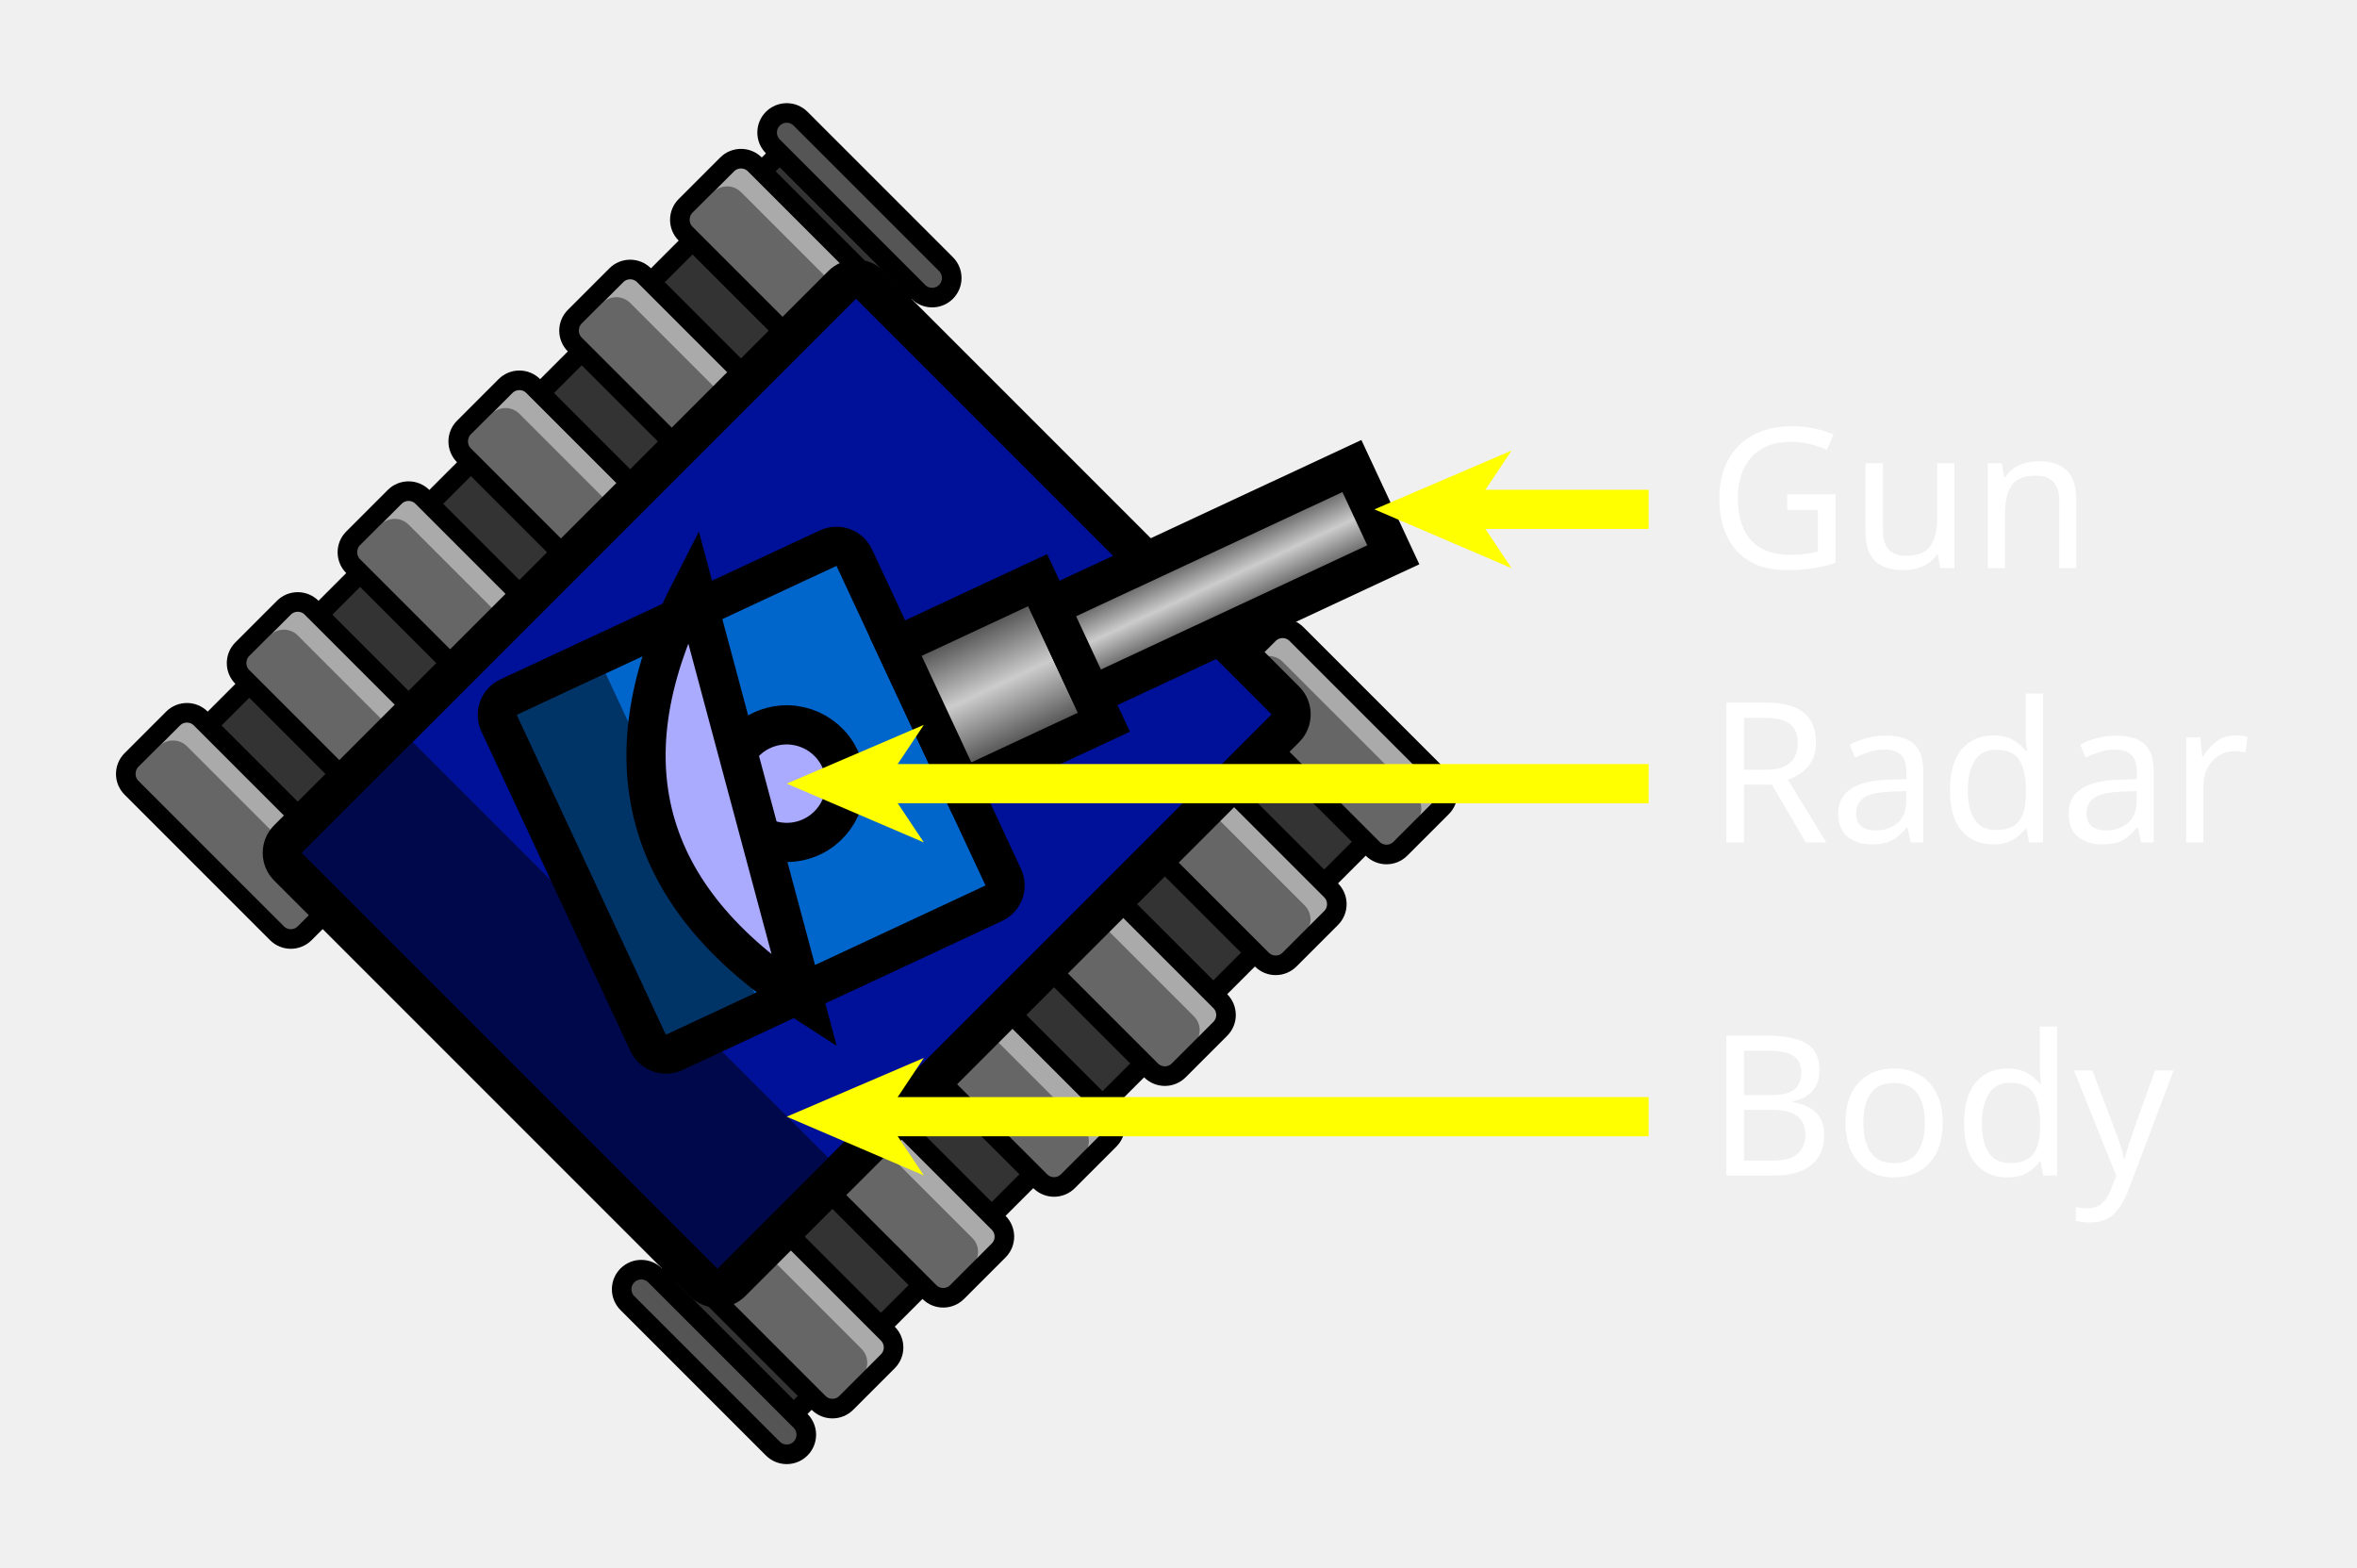
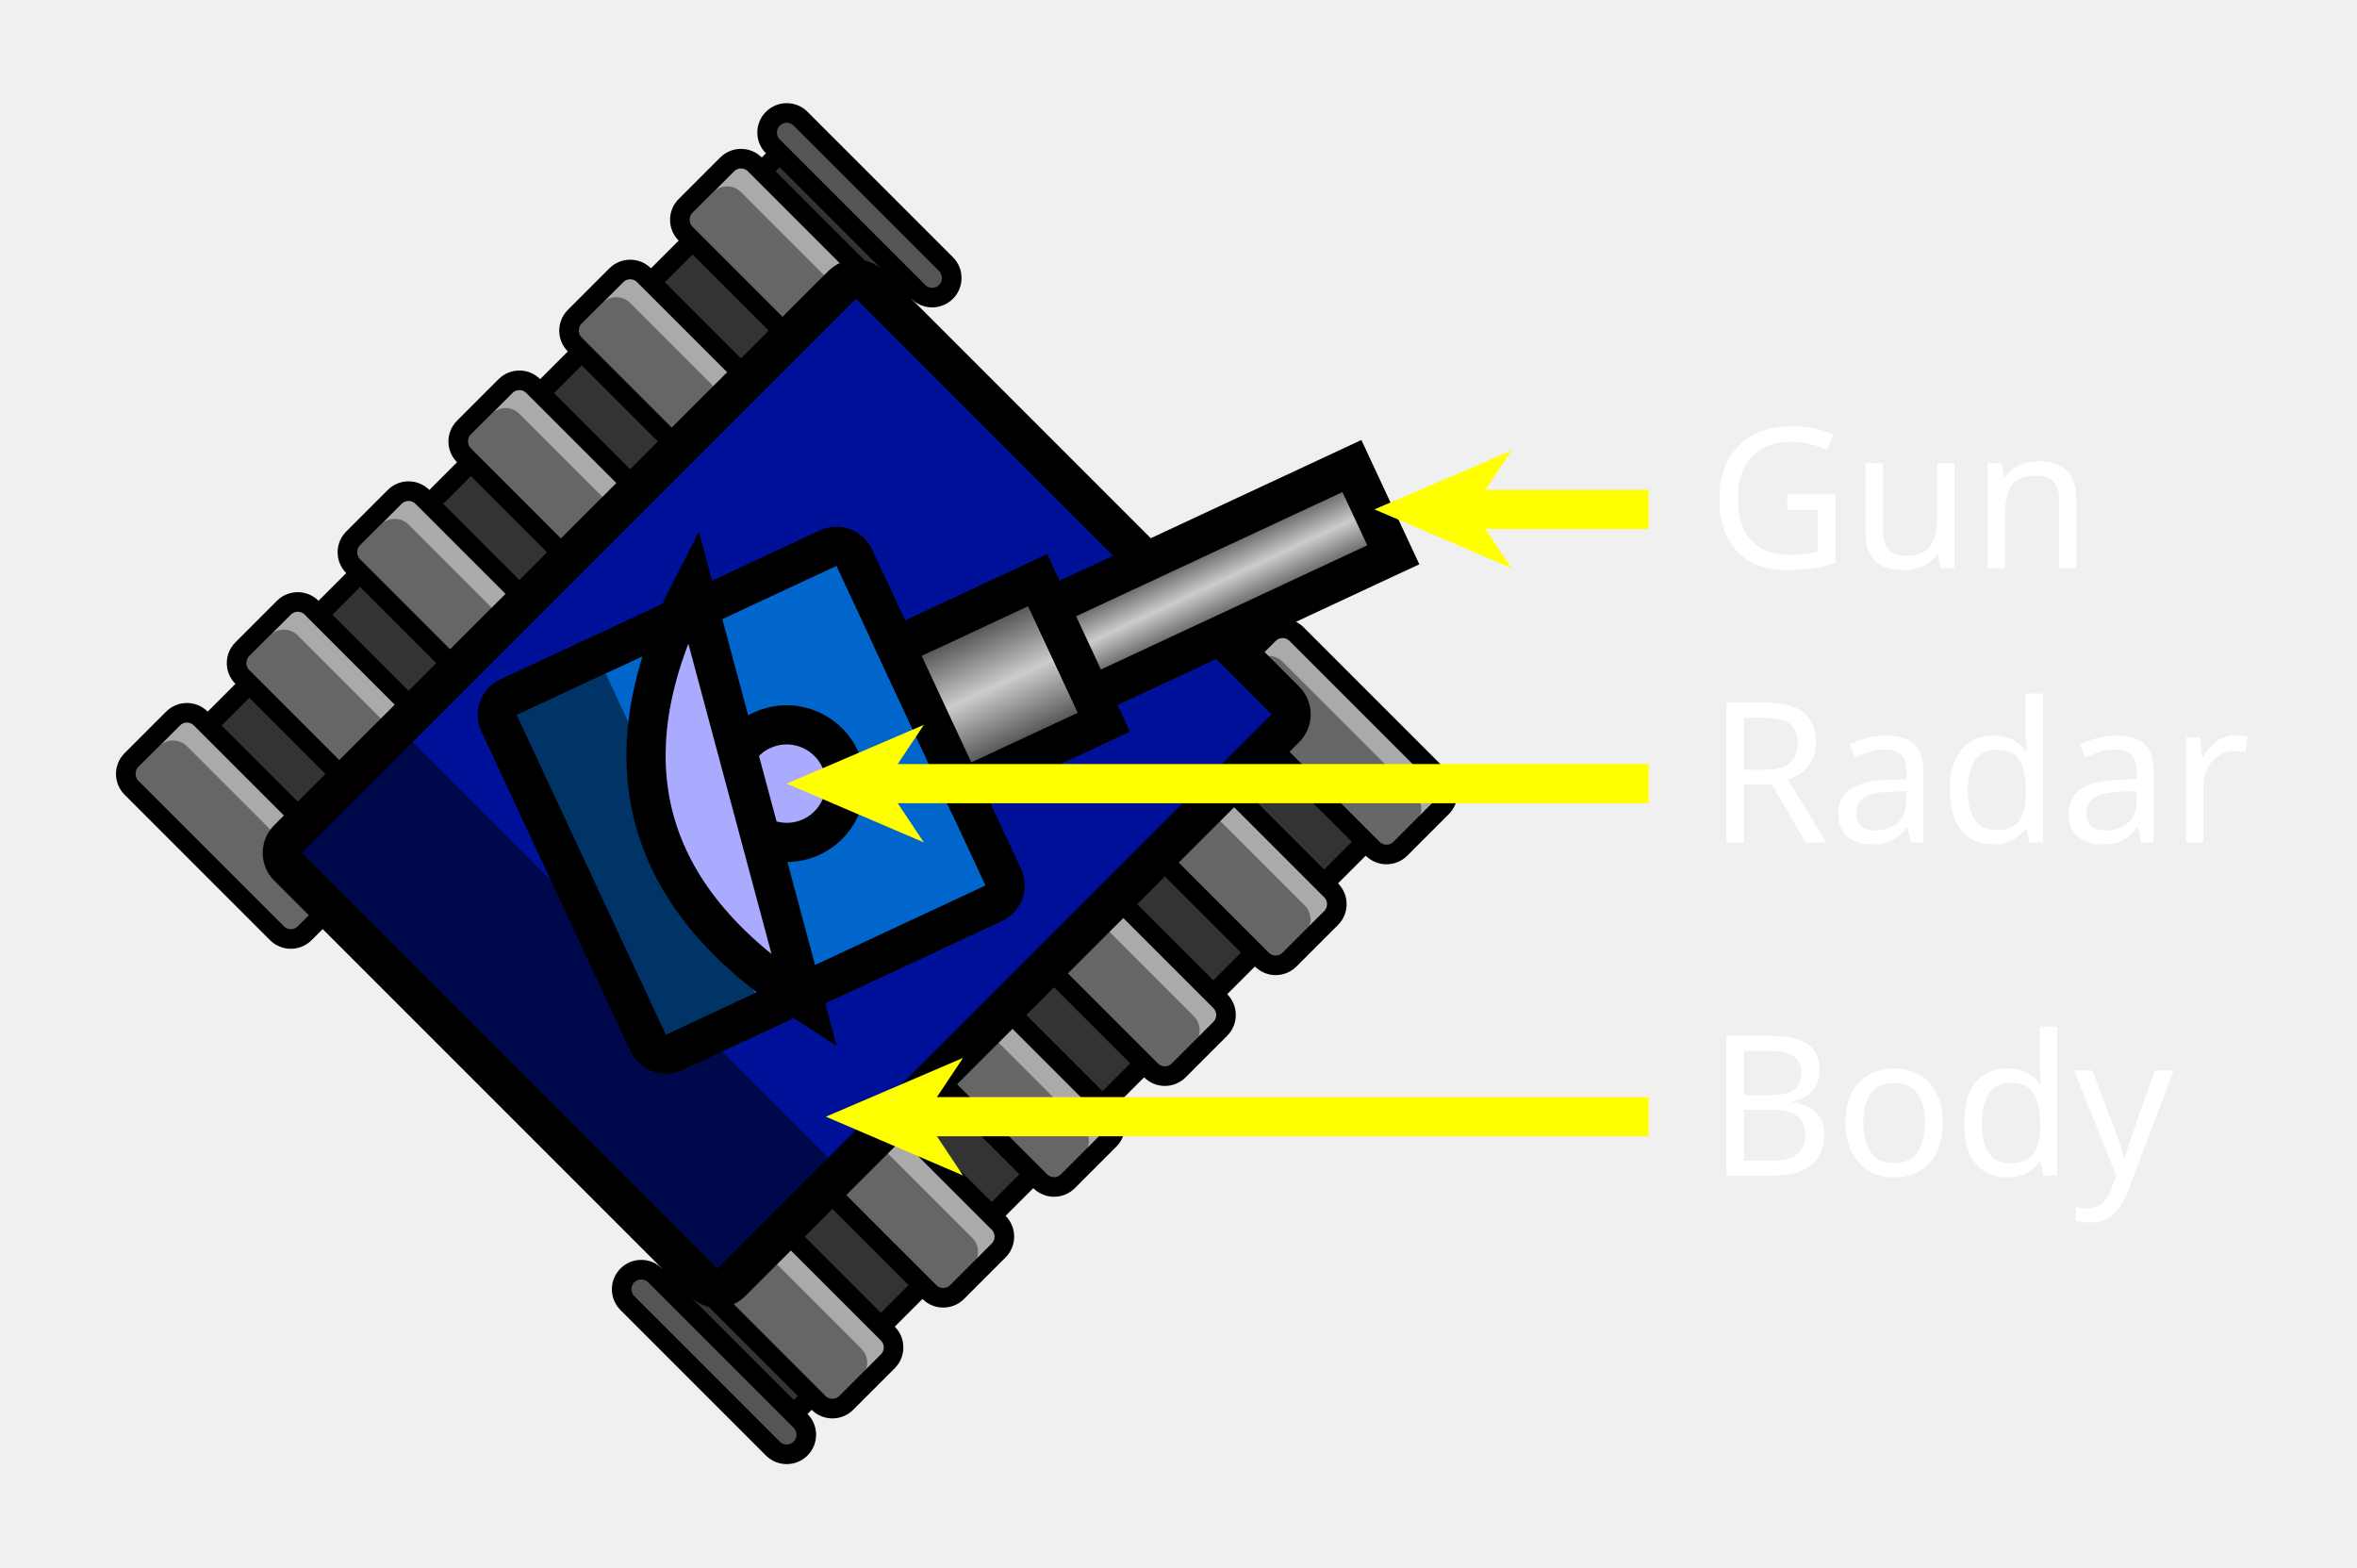
<svg xmlns="http://www.w3.org/2000/svg" xmlns:xlink="http://www.w3.org/1999/xlink" version="1.1" width="188" height="125" viewBox="0 0 1200 800">
  <style>
    .text { font: 100px sans-serif; }
  </style>
  <g>
    <use xlink:href="#tank" />
    <use xlink:href="#arrow-head" transform="translate(700,230)" />
    <rect x="740" y="250" width="100" height="20" fill="yellow" />
    <text x="870" y="290" class="text" fill="white">Gun</text>
    <use xlink:href="#arrow-head" transform="translate(400,370)" />
    <rect x="430" y="390" width="410" height="20" fill="yellow" />
    <text x="870" y="430" class="text" fill="white">Radar</text>
-     <use xlink:href="#arrow-head" transform="translate(400,540)" />
-     <rect x="430" y="560" width="410" height="20" fill="yellow" />
+     <use xlink:href="#arrow-head" transform="translate(420,540)" />
+     <rect x="450" y="560" width="390" height="20" fill="yellow" />
    <text x="870" y="600" class="text" fill="white">Body</text>
  </g>
  <defs>
    <symbol id="arrow-head">
      <path d="M 0,30 70,0 50,30 70,60 z" fill="yellow" />
    </symbol>
    <symbol id="link0">
      <rect x="5" y="55" width="125" height="25" fill="#aaaaaa" />
      <rect x="10" y="70" width="116" height="35" fill="#666666" rx="10" ry="10" />
      <rect x="5" y="55" width="125" height="50" fill="none" stroke="black" stroke-width="10" rx="10" ry="10" />
    </symbol>
    <symbol id="link30">
      <rect x="5" y="55" width="125" height="25" fill="#939393" />
      <rect x="10" y="70" width="116" height="30" fill="#585858" rx="10" ry="10" />
      <rect x="5" y="55" width="125" height="42" fill="none" stroke="black" stroke-width="10" rx="10" ry="10" />
    </symbol>
    <symbol id="link60">
      <rect x="5" y="55" width="125" height="20" fill="#555555" />
      <rect x="5" y="55" width="125" height="20" fill="none" stroke="black" stroke-width="10" rx="10" ry="10" />
    </symbol>
    <symbol id="main-track">
      <rect x="20" y="75" width="95" height="450" fill="#333333" stroke="black" stroke-width="10" />
    </symbol>
    <symbol id="track2">
      <use xlink:href="#main-track" x="0" y="0" />
      <use xlink:href="#link60" x="0" y="0" />
      <use xlink:href="#link0" x="0" y="33" />
      <use xlink:href="#link0" x="0" y="113" />
      <use xlink:href="#link0" x="0" y="193" />
      <use xlink:href="#link0" x="0" y="273" />
      <use xlink:href="#link0" x="0" y="353" />
      <use xlink:href="#link0" x="0" y="433" />
    </symbol>
    <symbol id="track3">
      <use xlink:href="#main-track" x="0" y="0" />
      <use xlink:href="#link0" x="0" y="7" />
      <use xlink:href="#link0" x="0" y="87" />
      <use xlink:href="#link0" x="0" y="167" />
      <use xlink:href="#link0" x="0" y="247" />
      <use xlink:href="#link0" x="0" y="327" />
      <use xlink:href="#link0" x="0" y="407" />
      <use xlink:href="#link60" x="0" y="470" />
    </symbol>
    <symbol id="body">
      <use xlink:href="#track2" x="150" y="100" />
      <use xlink:href="#track3" x="515" y="100" />
      <rect x="240" y="190" width="320" height="420" fill="#019" stroke="black" stroke-width="20" rx="10" ry="10" />
      <rect x="250" y="520" width="300" height="80" fill="black" opacity="0.5" />
    </symbol>
    <symbol id="turret">
      <rect x="300" y="320" width="200" height="200" fill="#06C" stroke="black" stroke-width="20" rx="10" ry="10" />
      <rect x="310" y="460" width="180" height="50" fill="black" opacity="0.5" />
      <rect x="360" y="240" width="80" height="80" fill="url(#cannon-grad)" stroke="black" stroke-width="20" />
      <rect x="375" y="70" width="50" height="170" fill="url(#cannon-grad)" stroke="black" stroke-width="20" />
      <linearGradient id="cannon-grad" x1="0%" y1="0%" x2="100%" y2="0%">
        <stop offset="0%" stop-color="#333" />
        <stop offset="50%" stop-color="#CCC" />
        <stop offset="100%" stop-color="#333" />
      </linearGradient>
    </symbol>
    <symbol id="radar">
      <circle cx="400" cy="400" r="30" fill="#AAF" stroke="black" stroke-width="20" />
      <path d="M 290 420 q 110 100 220 0 z" fill="#AAF" stroke="black" stroke-width="20" />
    </symbol>
    <symbol id="tank">
      <use xlink:href="#body" transform="rotate(45,400,400)" />
      <use xlink:href="#turret" transform="rotate(65,400,400)" />
      <use xlink:href="#radar" transform="rotate(75,400,400)" />
    </symbol>
  </defs>
</svg>
